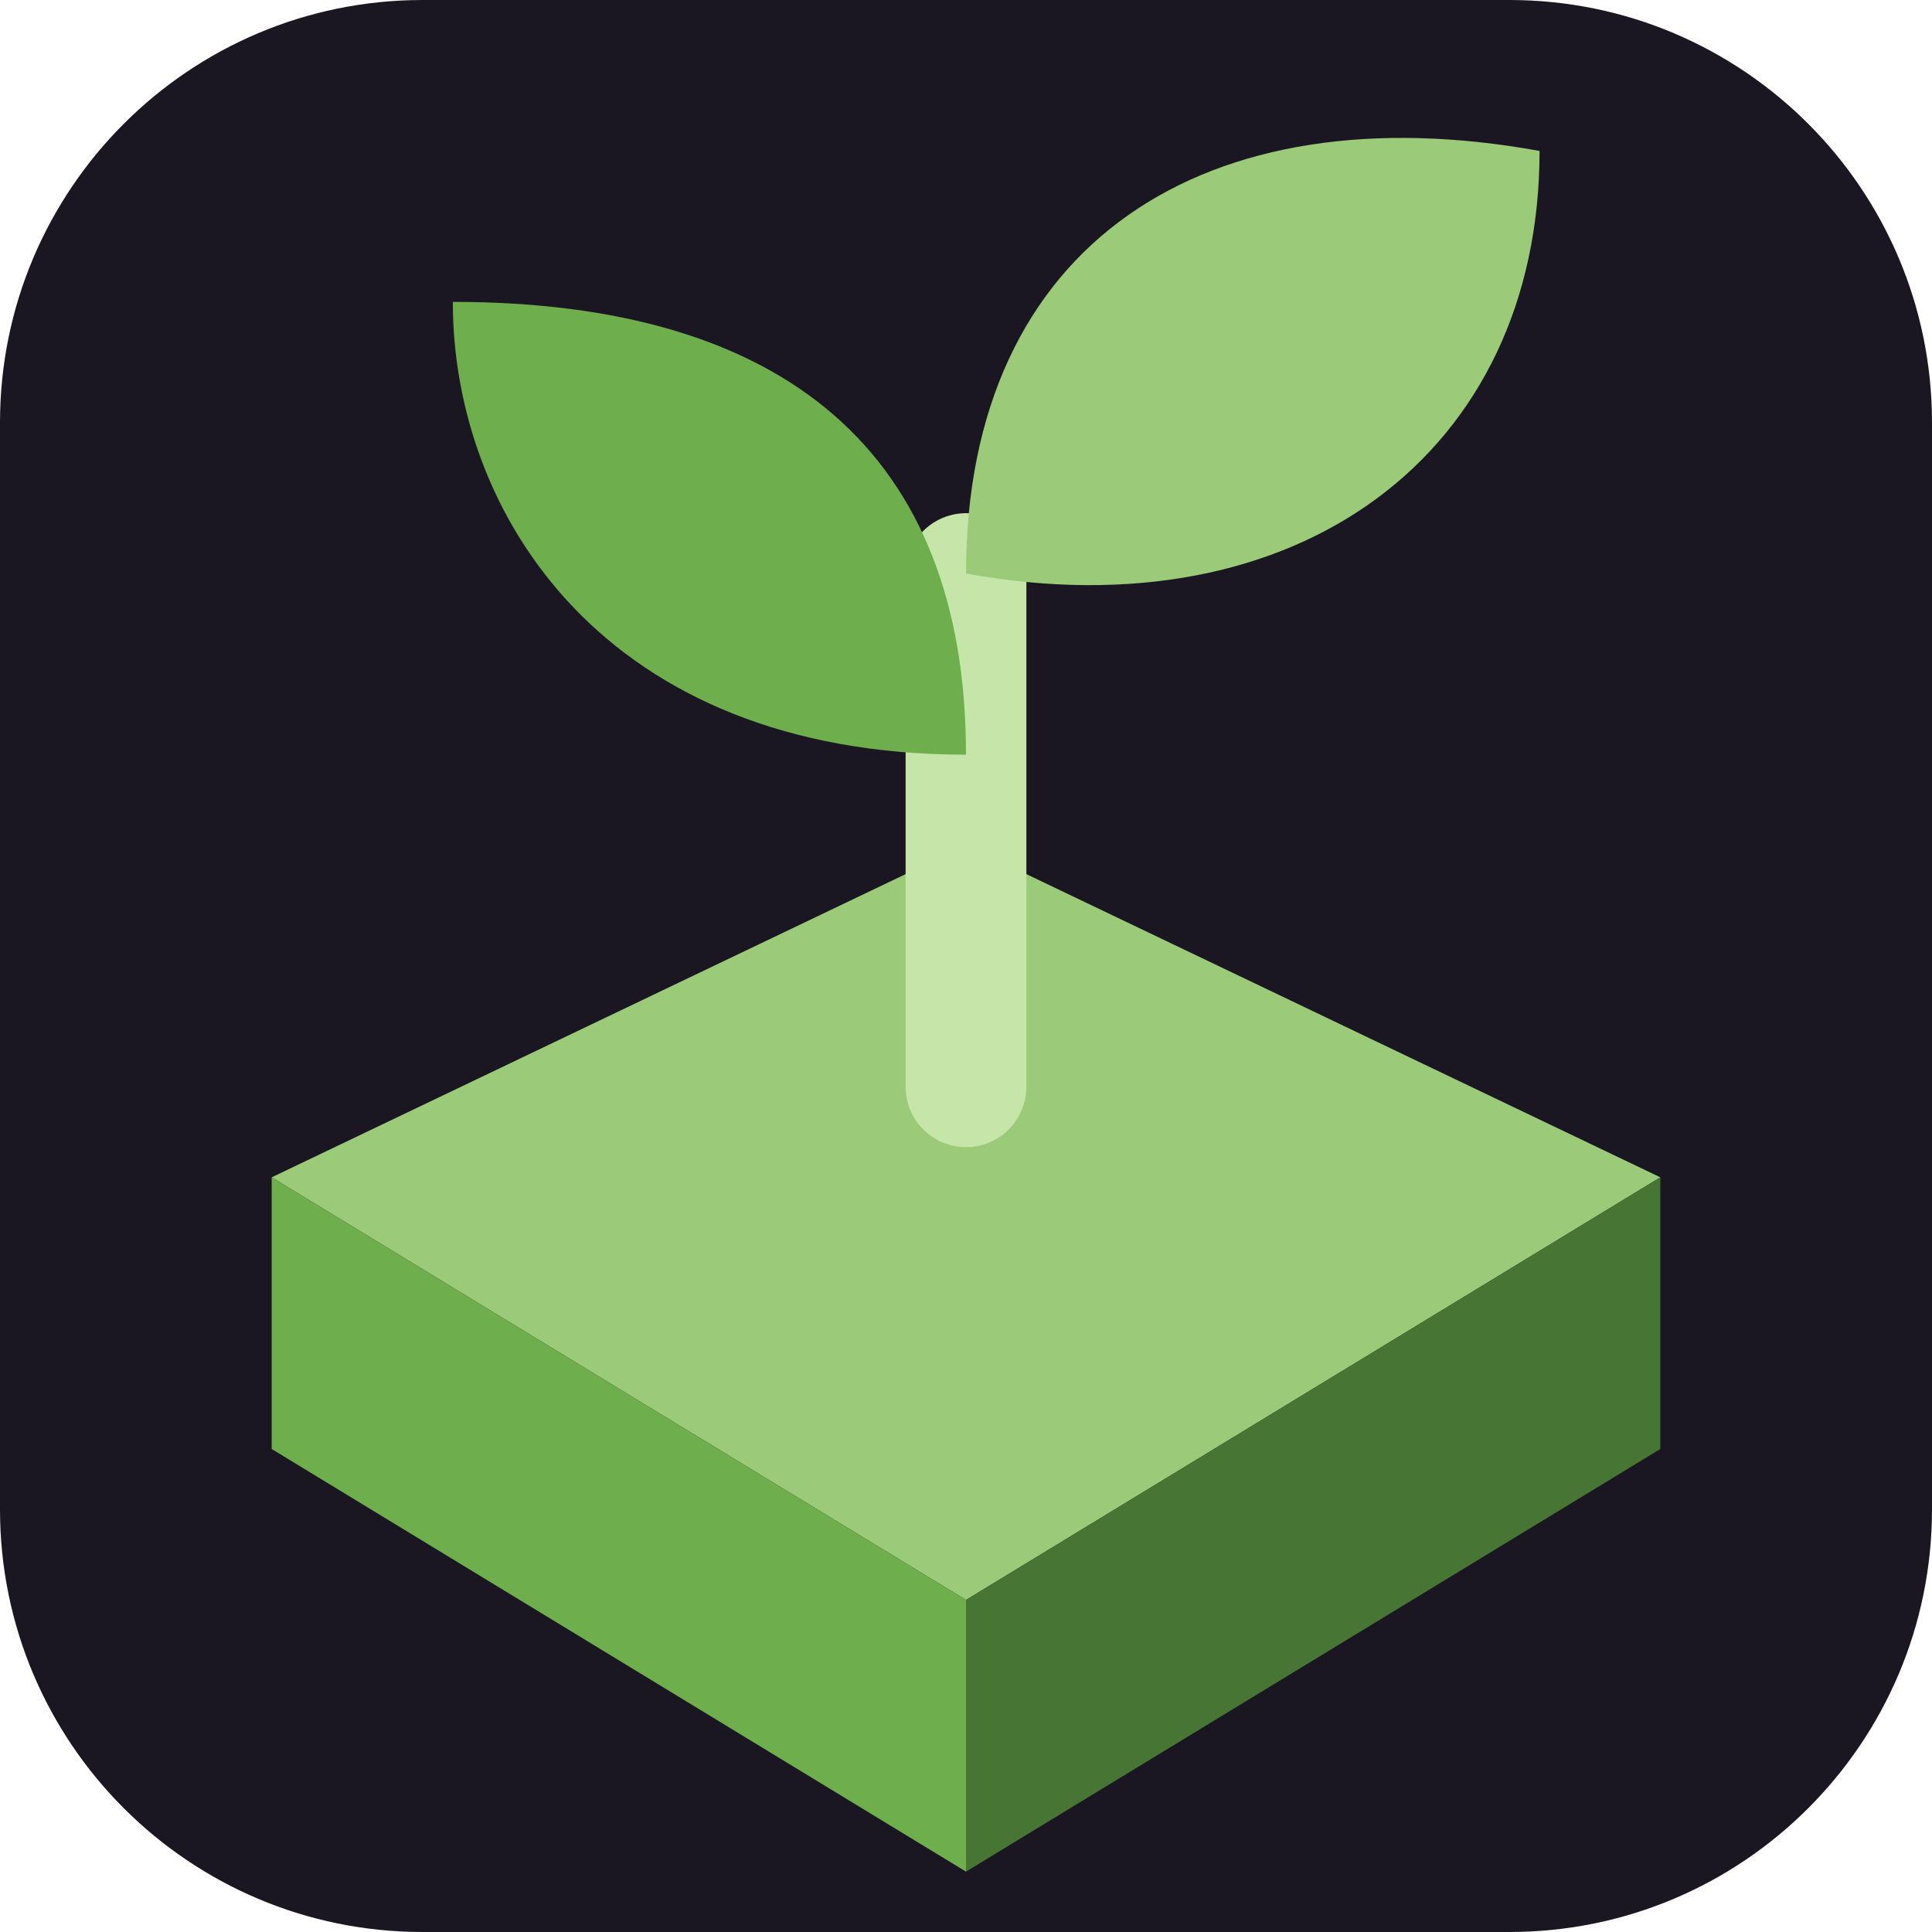
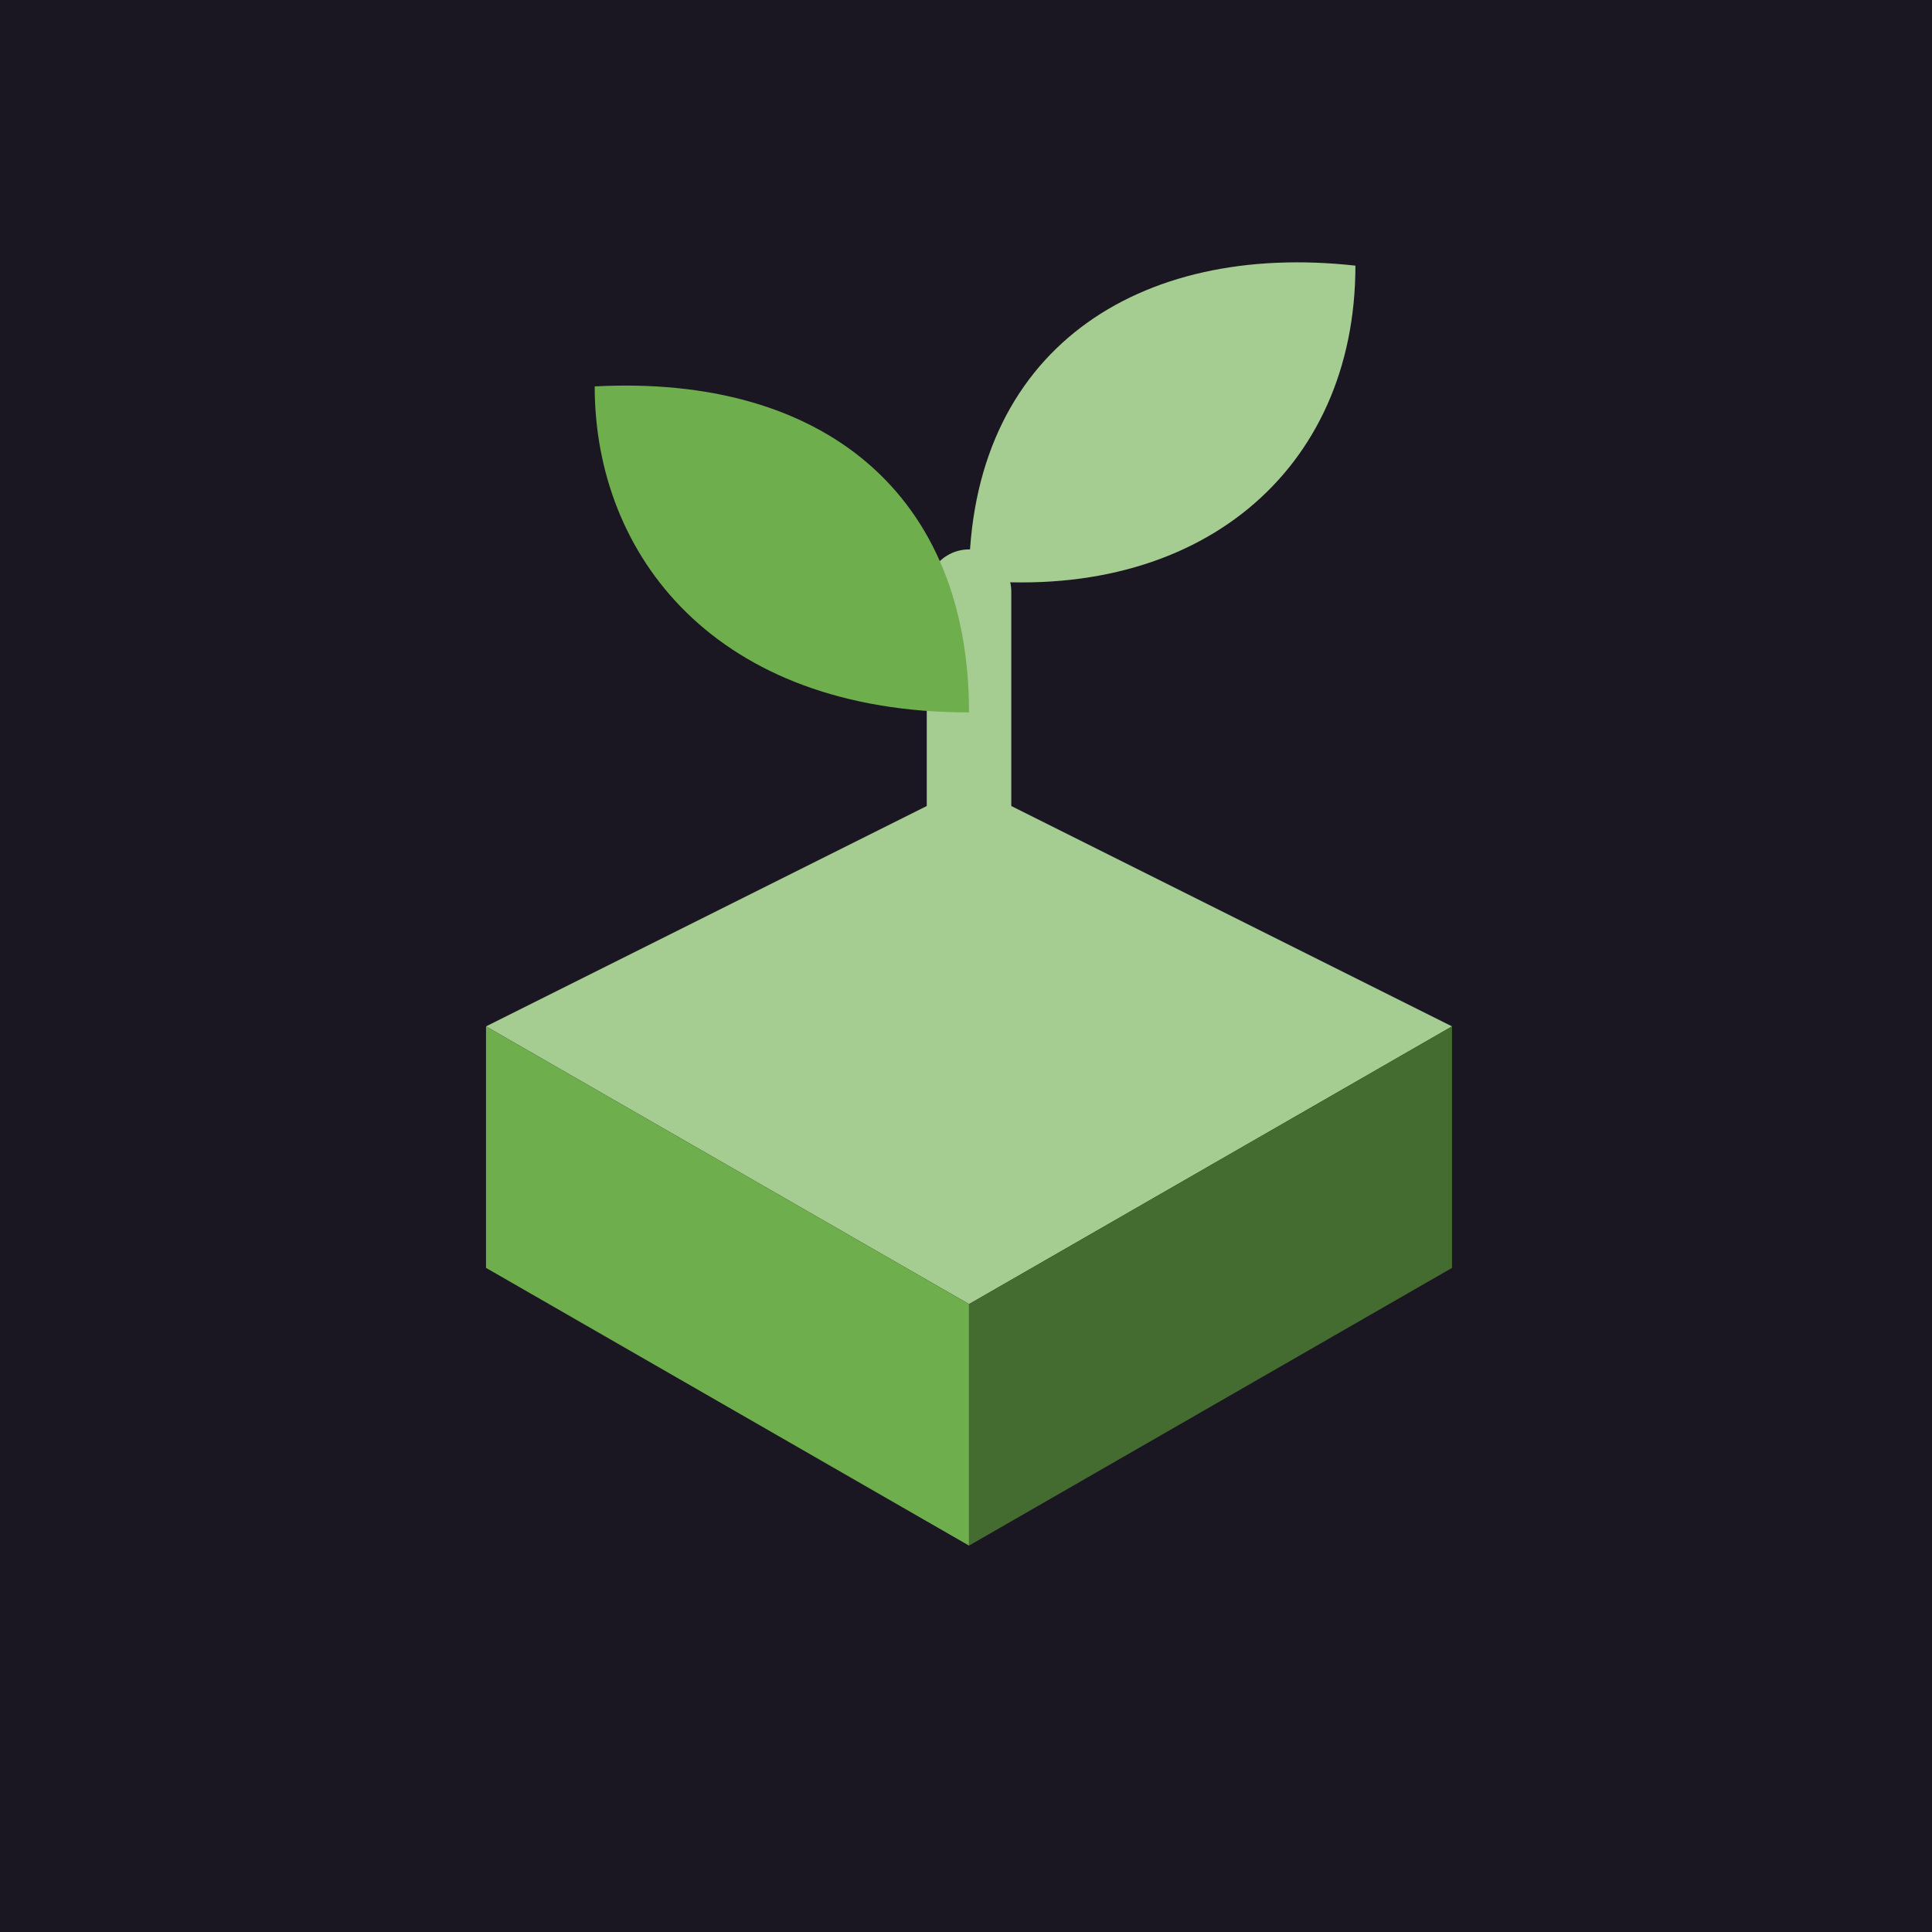
- <svg xmlns="http://www.w3.org/2000/svg" width="64" height="64" viewBox="0 0 64 64">
-   <rect width="64" height="64" rx="14" fill="#1a1722" />
-   <path d="m32 28 23 11-23 14L9 39Z" fill="#9bcb79" />
-   <path d="m9 39 23 14v9L9 48Z" fill="#6fae4d" />
-   <path d="m32 53 23-14v9L32 62Z" fill="#477533" />
-   <path d="M32 36V19" stroke="#c6e6a9" stroke-width="4" stroke-linecap="round" />
-   <path d="M32 25C20 25 15 17 15 10c11 0 17 5 17 15Z" fill="#6fae4d" />
-   <path d="M32 19C32 8 40 3 51 5c0 10-8 16-19 14Z" fill="#9bcb79" />
+ <svg xmlns="http://www.w3.org/2000/svg" width="64" height="64" viewBox="0 0 128 128">
+   <rect width="128" height="128" fill="#1a1722" />
+   <g transform="translate(13 8) scale(.8)">
+     <path d="M64 55 104 75 64 98 24 75Z" fill="#a6cd91" />
+     <path d="M24 75 64 98V118L24 95Z" fill="#6fae4d" />
+     <path d="M64 98 104 75V95L64 118Z" fill="#456c30" />
+     <path d="M64 72V39" fill="none" stroke="#a6cd91" stroke-width="7" stroke-linecap="round" />
+     <path d="M64 49C43 49 33 36 33 22 52 21 64 31 64 49Z" fill="#6fae4d" />
+     <path d="M64 38C64 19 78 10 96 12 96 29 83 40 64 38Z" fill="#a6cd91" />
+   </g>
</svg>
